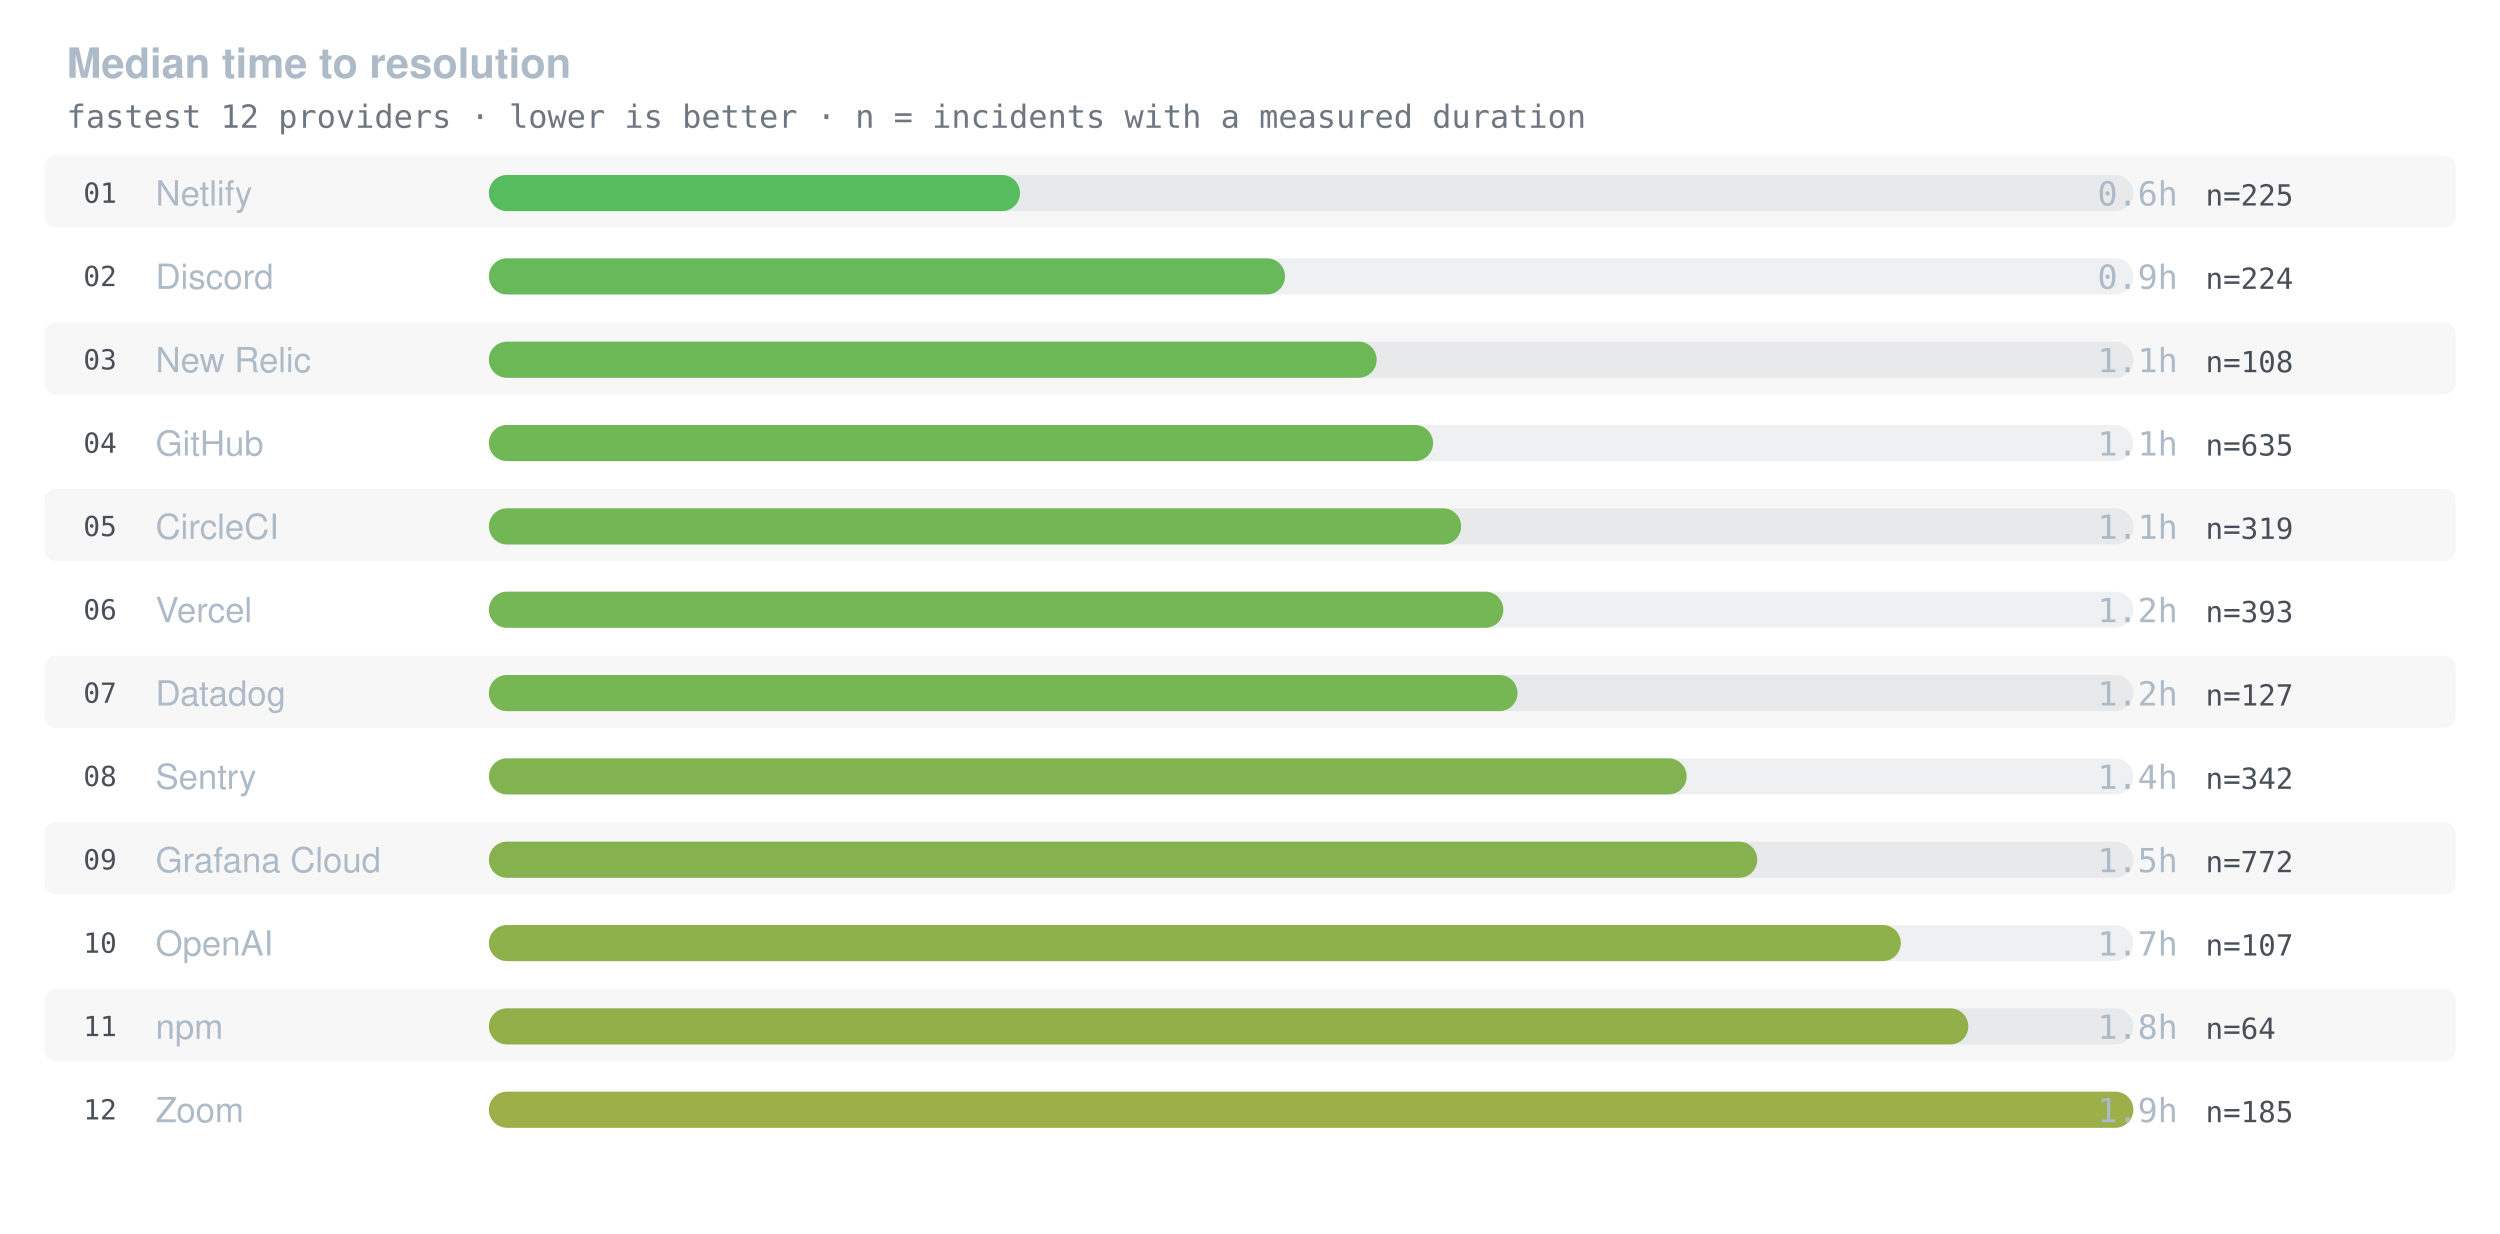
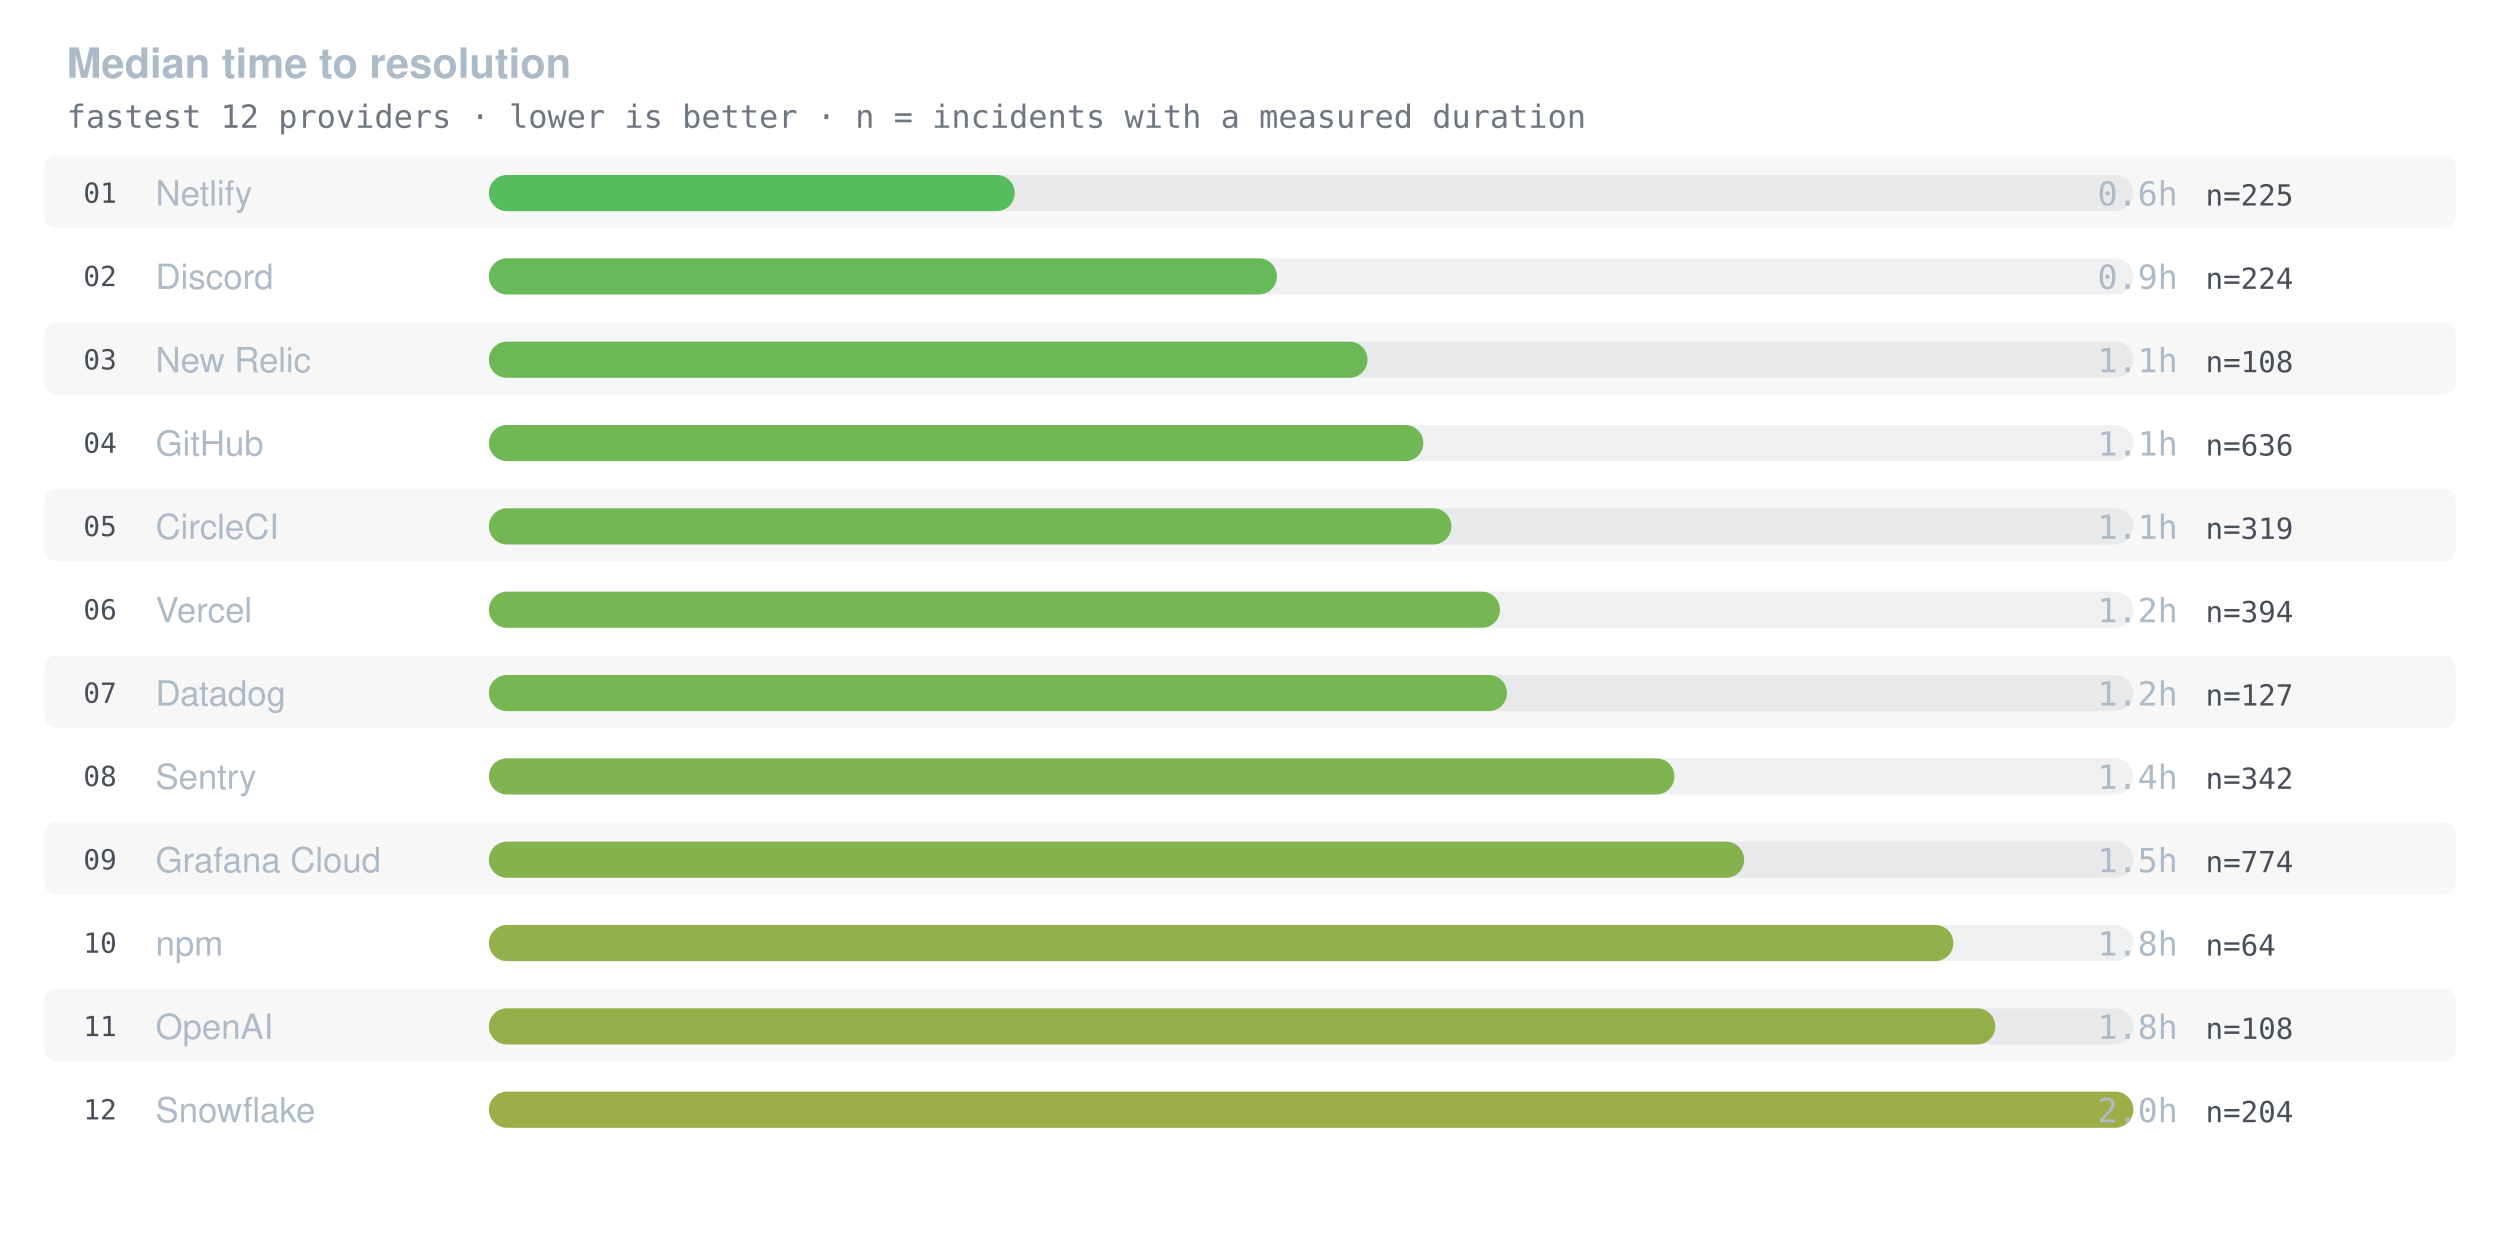
<svg xmlns="http://www.w3.org/2000/svg" viewBox="0 0 900 444" width="900" height="444" role="img">
  <text x="24" y="28" fill="#adbac7" font-size="15" font-family="-apple-system,BlinkMacSystemFont,Segoe UI,Helvetica,Arial,sans-serif" font-weight="600">Median time to resolution</text>
  <text x="24" y="46" fill="#6e7681" font-size="11.5" font-family="ui-monospace,SFMono-Regular,Menlo,Consolas,monospace">fastest 12 providers · lower is better · n = incidents with a measured duration</text>
  <rect x="16" y="56" width="868" height="26" rx="4" fill="#6e7681" opacity="0.055" />
  <text x="30" y="73" fill="#484f58" font-size="10" font-family="ui-monospace,SFMono-Regular,Menlo,Consolas,monospace">01</text>
  <text x="56" y="74" fill="#adbac7" font-size="12.5" font-family="-apple-system,BlinkMacSystemFont,Segoe UI,Helvetica,Arial,sans-serif">Netlify</text>
  <rect x="176" y="63" width="592" height="13" rx="6.5" fill="#6e7681" opacity="0.11" />
-   <rect x="176" y="63" width="191.2" height="13" rx="6.5" fill="#47b74e" opacity="0.9" />
+   <rect x="176" y="63" width="189.3" height="13" rx="6.5" fill="#47b74e" opacity="0.9" />
  <text x="784" y="74" fill="#adbac7" font-size="12" font-family="ui-monospace,SFMono-Regular,Menlo,Consolas,monospace" text-anchor="end">0.6h</text>
  <text x="794" y="74" fill="#484f58" font-size="10.5" font-family="ui-monospace,SFMono-Regular,Menlo,Consolas,monospace">n=225</text>
  <text x="30" y="103" fill="#484f58" font-size="10" font-family="ui-monospace,SFMono-Regular,Menlo,Consolas,monospace">02</text>
  <text x="56" y="104" fill="#adbac7" font-size="12.5" font-family="-apple-system,BlinkMacSystemFont,Segoe UI,Helvetica,Arial,sans-serif">Discord</text>
  <rect x="176" y="93" width="592" height="13" rx="6.5" fill="#6e7681" opacity="0.11" />
-   <rect x="176" y="93" width="286.6" height="13" rx="6.5" fill="#59b348" opacity="0.9" />
+   <rect x="176" y="93" width="283.7" height="13" rx="6.5" fill="#59b348" opacity="0.9" />
  <text x="784" y="104" fill="#adbac7" font-size="12" font-family="ui-monospace,SFMono-Regular,Menlo,Consolas,monospace" text-anchor="end">0.9h</text>
  <text x="794" y="104" fill="#484f58" font-size="10.5" font-family="ui-monospace,SFMono-Regular,Menlo,Consolas,monospace">n=224</text>
  <rect x="16" y="116" width="868" height="26" rx="4" fill="#6e7681" opacity="0.055" />
  <text x="30" y="133" fill="#484f58" font-size="10" font-family="ui-monospace,SFMono-Regular,Menlo,Consolas,monospace">03</text>
  <text x="56" y="134" fill="#adbac7" font-size="12.5" font-family="-apple-system,BlinkMacSystemFont,Segoe UI,Helvetica,Arial,sans-serif">New Relic</text>
  <rect x="176" y="123" width="592" height="13" rx="6.5" fill="#6e7681" opacity="0.11" />
-   <rect x="176" y="123" width="319.6" height="13" rx="6.5" fill="#5fb246" opacity="0.9" />
+   <rect x="176" y="123" width="316.3" height="13" rx="6.5" fill="#5fb246" opacity="0.9" />
  <text x="784" y="134" fill="#adbac7" font-size="12" font-family="ui-monospace,SFMono-Regular,Menlo,Consolas,monospace" text-anchor="end">1.1h</text>
  <text x="794" y="134" fill="#484f58" font-size="10.5" font-family="ui-monospace,SFMono-Regular,Menlo,Consolas,monospace">n=108</text>
  <text x="30" y="163" fill="#484f58" font-size="10" font-family="ui-monospace,SFMono-Regular,Menlo,Consolas,monospace">04</text>
  <text x="56" y="164" fill="#adbac7" font-size="12.5" font-family="-apple-system,BlinkMacSystemFont,Segoe UI,Helvetica,Arial,sans-serif">GitHub</text>
  <rect x="176" y="153" width="592" height="13" rx="6.5" fill="#6e7681" opacity="0.11" />
-   <rect x="176" y="153" width="339.9" height="13" rx="6.5" fill="#63b145" opacity="0.9" />
+   <rect x="176" y="153" width="336.4" height="13" rx="6.5" fill="#63b145" opacity="0.9" />
  <text x="784" y="164" fill="#adbac7" font-size="12" font-family="ui-monospace,SFMono-Regular,Menlo,Consolas,monospace" text-anchor="end">1.1h</text>
-   <text x="794" y="164" fill="#484f58" font-size="10.5" font-family="ui-monospace,SFMono-Regular,Menlo,Consolas,monospace">n=635</text>
+   <text x="794" y="164" fill="#484f58" font-size="10.5" font-family="ui-monospace,SFMono-Regular,Menlo,Consolas,monospace">n=636</text>
  <rect x="16" y="176" width="868" height="26" rx="4" fill="#6e7681" opacity="0.055" />
  <text x="30" y="193" fill="#484f58" font-size="10" font-family="ui-monospace,SFMono-Regular,Menlo,Consolas,monospace">05</text>
  <text x="56" y="194" fill="#adbac7" font-size="12.5" font-family="-apple-system,BlinkMacSystemFont,Segoe UI,Helvetica,Arial,sans-serif">CircleCI</text>
  <rect x="176" y="183" width="592" height="13" rx="6.5" fill="#6e7681" opacity="0.11" />
-   <rect x="176" y="183" width="350.0" height="13" rx="6.5" fill="#65b144" opacity="0.9" />
+   <rect x="176" y="183" width="346.5" height="13" rx="6.5" fill="#65b144" opacity="0.9" />
  <text x="784" y="194" fill="#adbac7" font-size="12" font-family="ui-monospace,SFMono-Regular,Menlo,Consolas,monospace" text-anchor="end">1.1h</text>
  <text x="794" y="194" fill="#484f58" font-size="10.5" font-family="ui-monospace,SFMono-Regular,Menlo,Consolas,monospace">n=319</text>
  <text x="30" y="223" fill="#484f58" font-size="10" font-family="ui-monospace,SFMono-Regular,Menlo,Consolas,monospace">06</text>
  <text x="56" y="224" fill="#adbac7" font-size="12.5" font-family="-apple-system,BlinkMacSystemFont,Segoe UI,Helvetica,Arial,sans-serif">Vercel</text>
  <rect x="176" y="213" width="592" height="13" rx="6.5" fill="#6e7681" opacity="0.11" />
-   <rect x="176" y="213" width="365.2" height="13" rx="6.5" fill="#68b043" opacity="0.9" />
+   <rect x="176" y="213" width="364.0" height="13" rx="6.5" fill="#69b043" opacity="0.9" />
  <text x="784" y="224" fill="#adbac7" font-size="12" font-family="ui-monospace,SFMono-Regular,Menlo,Consolas,monospace" text-anchor="end">1.2h</text>
-   <text x="794" y="224" fill="#484f58" font-size="10.5" font-family="ui-monospace,SFMono-Regular,Menlo,Consolas,monospace">n=393</text>
+   <text x="794" y="224" fill="#484f58" font-size="10.5" font-family="ui-monospace,SFMono-Regular,Menlo,Consolas,monospace">n=394</text>
  <rect x="16" y="236" width="868" height="26" rx="4" fill="#6e7681" opacity="0.055" />
  <text x="30" y="253" fill="#484f58" font-size="10" font-family="ui-monospace,SFMono-Regular,Menlo,Consolas,monospace">07</text>
  <text x="56" y="254" fill="#adbac7" font-size="12.5" font-family="-apple-system,BlinkMacSystemFont,Segoe UI,Helvetica,Arial,sans-serif">Datadog</text>
  <rect x="176" y="243" width="592" height="13" rx="6.5" fill="#6e7681" opacity="0.11" />
-   <rect x="176" y="243" width="370.3" height="13" rx="6.5" fill="#69b043" opacity="0.9" />
+   <rect x="176" y="243" width="366.5" height="13" rx="6.5" fill="#69b043" opacity="0.9" />
  <text x="784" y="254" fill="#adbac7" font-size="12" font-family="ui-monospace,SFMono-Regular,Menlo,Consolas,monospace" text-anchor="end">1.2h</text>
  <text x="794" y="254" fill="#484f58" font-size="10.5" font-family="ui-monospace,SFMono-Regular,Menlo,Consolas,monospace">n=127</text>
  <text x="30" y="283" fill="#484f58" font-size="10" font-family="ui-monospace,SFMono-Regular,Menlo,Consolas,monospace">08</text>
  <text x="56" y="284" fill="#adbac7" font-size="12.5" font-family="-apple-system,BlinkMacSystemFont,Segoe UI,Helvetica,Arial,sans-serif">Sentry</text>
  <rect x="176" y="273" width="592" height="13" rx="6.5" fill="#6e7681" opacity="0.11" />
-   <rect x="176" y="273" width="431.2" height="13" rx="6.5" fill="#75ad3f" opacity="0.9" />
+   <rect x="176" y="273" width="426.8" height="13" rx="6.5" fill="#75ad3f" opacity="0.9" />
  <text x="784" y="284" fill="#adbac7" font-size="12" font-family="ui-monospace,SFMono-Regular,Menlo,Consolas,monospace" text-anchor="end">1.4h</text>
  <text x="794" y="284" fill="#484f58" font-size="10.5" font-family="ui-monospace,SFMono-Regular,Menlo,Consolas,monospace">n=342</text>
  <rect x="16" y="296" width="868" height="26" rx="4" fill="#6e7681" opacity="0.055" />
  <text x="30" y="313" fill="#484f58" font-size="10" font-family="ui-monospace,SFMono-Regular,Menlo,Consolas,monospace">09</text>
  <text x="56" y="314" fill="#adbac7" font-size="12.5" font-family="-apple-system,BlinkMacSystemFont,Segoe UI,Helvetica,Arial,sans-serif">Grafana Cloud</text>
  <rect x="176" y="303" width="592" height="13" rx="6.5" fill="#6e7681" opacity="0.11" />
-   <rect x="176" y="303" width="456.6" height="13" rx="6.5" fill="#7aac3e" opacity="0.9" />
+   <rect x="176" y="303" width="451.9" height="13" rx="6.5" fill="#7aac3e" opacity="0.9" />
  <text x="784" y="314" fill="#adbac7" font-size="12" font-family="ui-monospace,SFMono-Regular,Menlo,Consolas,monospace" text-anchor="end">1.5h</text>
-   <text x="794" y="314" fill="#484f58" font-size="10.5" font-family="ui-monospace,SFMono-Regular,Menlo,Consolas,monospace">n=772</text>
+   <text x="794" y="314" fill="#484f58" font-size="10.5" font-family="ui-monospace,SFMono-Regular,Menlo,Consolas,monospace">n=774</text>
  <text x="30" y="343" fill="#484f58" font-size="10" font-family="ui-monospace,SFMono-Regular,Menlo,Consolas,monospace">10</text>
-   <text x="56" y="344" fill="#adbac7" font-size="12.5" font-family="-apple-system,BlinkMacSystemFont,Segoe UI,Helvetica,Arial,sans-serif">OpenAI</text>
+   <text x="56" y="344" fill="#adbac7" font-size="12.5" font-family="-apple-system,BlinkMacSystemFont,Segoe UI,Helvetica,Arial,sans-serif">npm</text>
  <rect x="176" y="333" width="592" height="13" rx="6.5" fill="#6e7681" opacity="0.11" />
-   <rect x="176" y="333" width="508.3" height="13" rx="6.5" fill="#84aa3a" opacity="0.9" />
-   <text x="784" y="344" fill="#adbac7" font-size="12" font-family="ui-monospace,SFMono-Regular,Menlo,Consolas,monospace" text-anchor="end">1.7h</text>
-   <text x="794" y="344" fill="#484f58" font-size="10.5" font-family="ui-monospace,SFMono-Regular,Menlo,Consolas,monospace">n=107</text>
+   <rect x="176" y="333" width="527.2" height="13" rx="6.5" fill="#88a939" opacity="0.9" />
+   <text x="784" y="344" fill="#adbac7" font-size="12" font-family="ui-monospace,SFMono-Regular,Menlo,Consolas,monospace" text-anchor="end">1.8h</text>
+   <text x="794" y="344" fill="#484f58" font-size="10.5" font-family="ui-monospace,SFMono-Regular,Menlo,Consolas,monospace">n=64</text>
  <rect x="16" y="356" width="868" height="26" rx="4" fill="#6e7681" opacity="0.055" />
  <text x="30" y="373" fill="#484f58" font-size="10" font-family="ui-monospace,SFMono-Regular,Menlo,Consolas,monospace">11</text>
-   <text x="56" y="374" fill="#adbac7" font-size="12.5" font-family="-apple-system,BlinkMacSystemFont,Segoe UI,Helvetica,Arial,sans-serif">npm</text>
+   <text x="56" y="374" fill="#adbac7" font-size="12.5" font-family="-apple-system,BlinkMacSystemFont,Segoe UI,Helvetica,Arial,sans-serif">OpenAI</text>
  <rect x="176" y="363" width="592" height="13" rx="6.5" fill="#6e7681" opacity="0.11" />
-   <rect x="176" y="363" width="532.6" height="13" rx="6.5" fill="#88a939" opacity="0.9" />
+   <rect x="176" y="363" width="542.3" height="13" rx="6.5" fill="#8ba838" opacity="0.9" />
  <text x="784" y="374" fill="#adbac7" font-size="12" font-family="ui-monospace,SFMono-Regular,Menlo,Consolas,monospace" text-anchor="end">1.8h</text>
-   <text x="794" y="374" fill="#484f58" font-size="10.5" font-family="ui-monospace,SFMono-Regular,Menlo,Consolas,monospace">n=64</text>
+   <text x="794" y="374" fill="#484f58" font-size="10.5" font-family="ui-monospace,SFMono-Regular,Menlo,Consolas,monospace">n=108</text>
  <text x="30" y="403" fill="#484f58" font-size="10" font-family="ui-monospace,SFMono-Regular,Menlo,Consolas,monospace">12</text>
-   <text x="56" y="404" fill="#adbac7" font-size="12.5" font-family="-apple-system,BlinkMacSystemFont,Segoe UI,Helvetica,Arial,sans-serif">Zoom</text>
+   <text x="56" y="404" fill="#adbac7" font-size="12.5" font-family="-apple-system,BlinkMacSystemFont,Segoe UI,Helvetica,Arial,sans-serif">Snowflake</text>
  <rect x="176" y="393" width="592" height="13" rx="6.5" fill="#6e7681" opacity="0.11" />
-   <rect x="176" y="393" width="592.0" height="13" rx="6.5" fill="#94a735" opacity="0.9" />
-   <text x="784" y="404" fill="#adbac7" font-size="12" font-family="ui-monospace,SFMono-Regular,Menlo,Consolas,monospace" text-anchor="end">1.9h</text>
-   <text x="794" y="404" fill="#484f58" font-size="10.5" font-family="ui-monospace,SFMono-Regular,Menlo,Consolas,monospace">n=185</text>
+   <rect x="176" y="393" width="592.0" height="13" rx="6.5" fill="#95a635" opacity="0.9" />
+   <text x="784" y="404" fill="#adbac7" font-size="12" font-family="ui-monospace,SFMono-Regular,Menlo,Consolas,monospace" text-anchor="end">2.0h</text>
+   <text x="794" y="404" fill="#484f58" font-size="10.5" font-family="ui-monospace,SFMono-Regular,Menlo,Consolas,monospace">n=204</text>
</svg>
